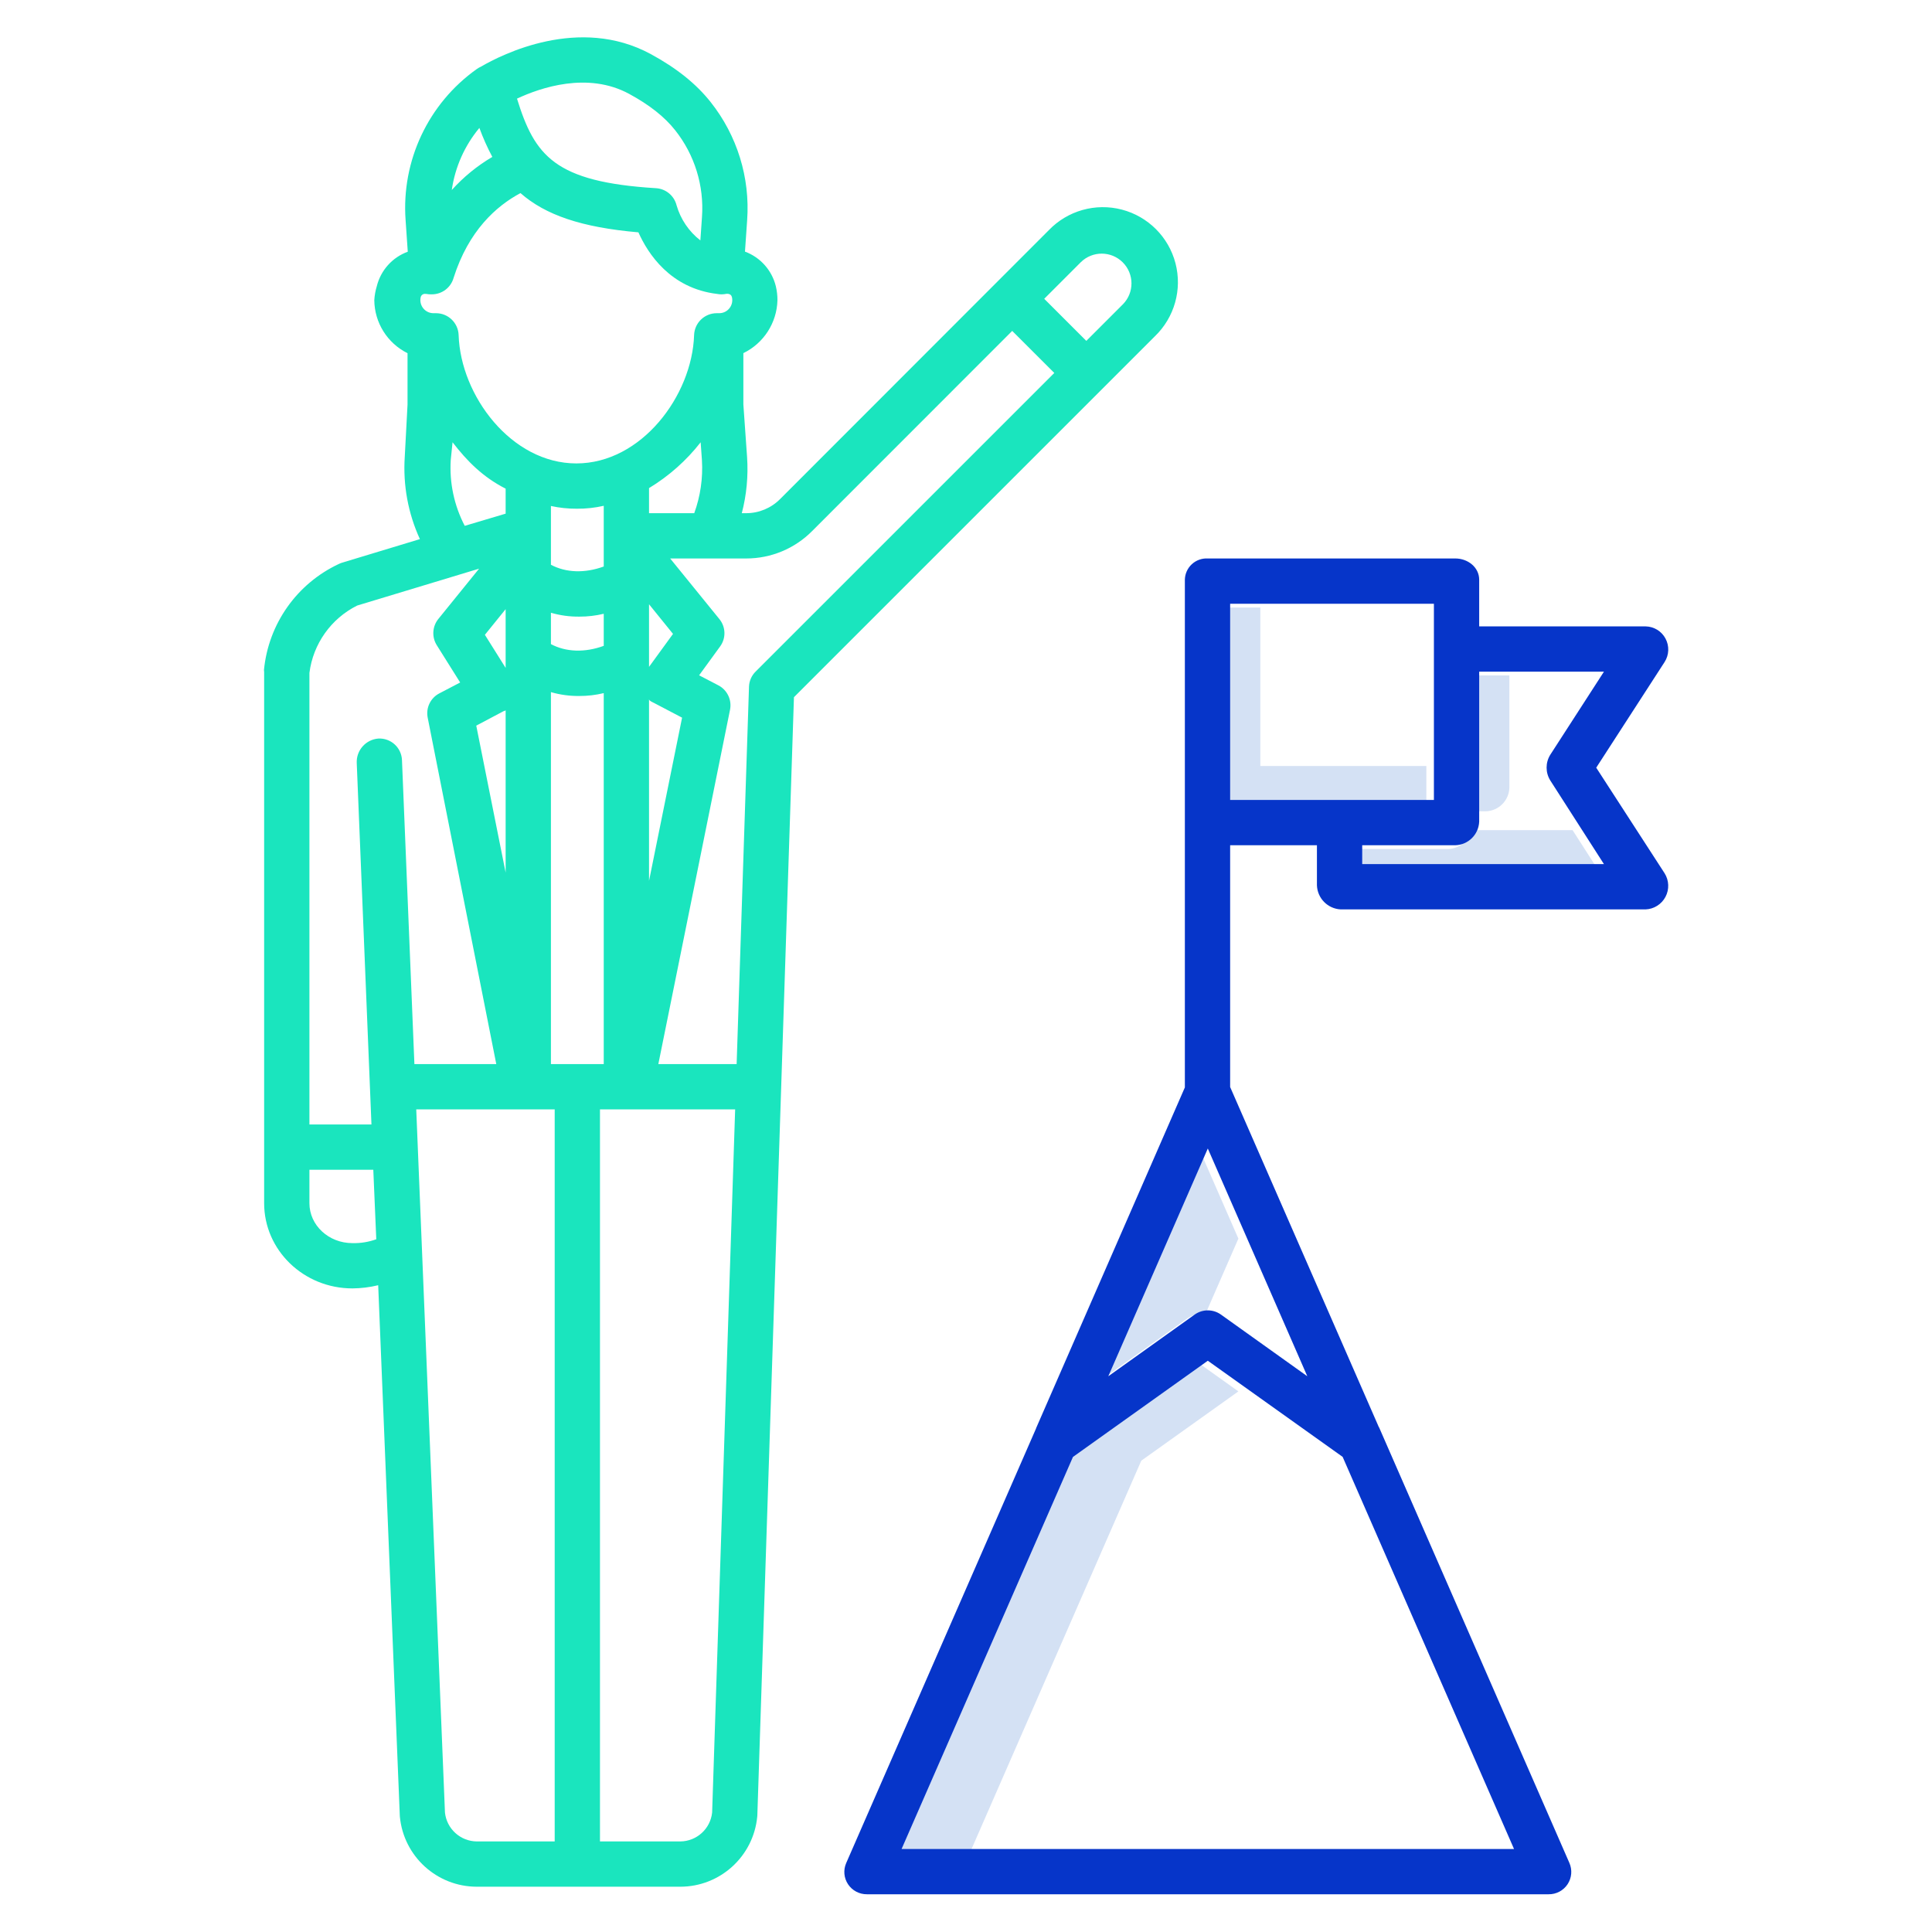
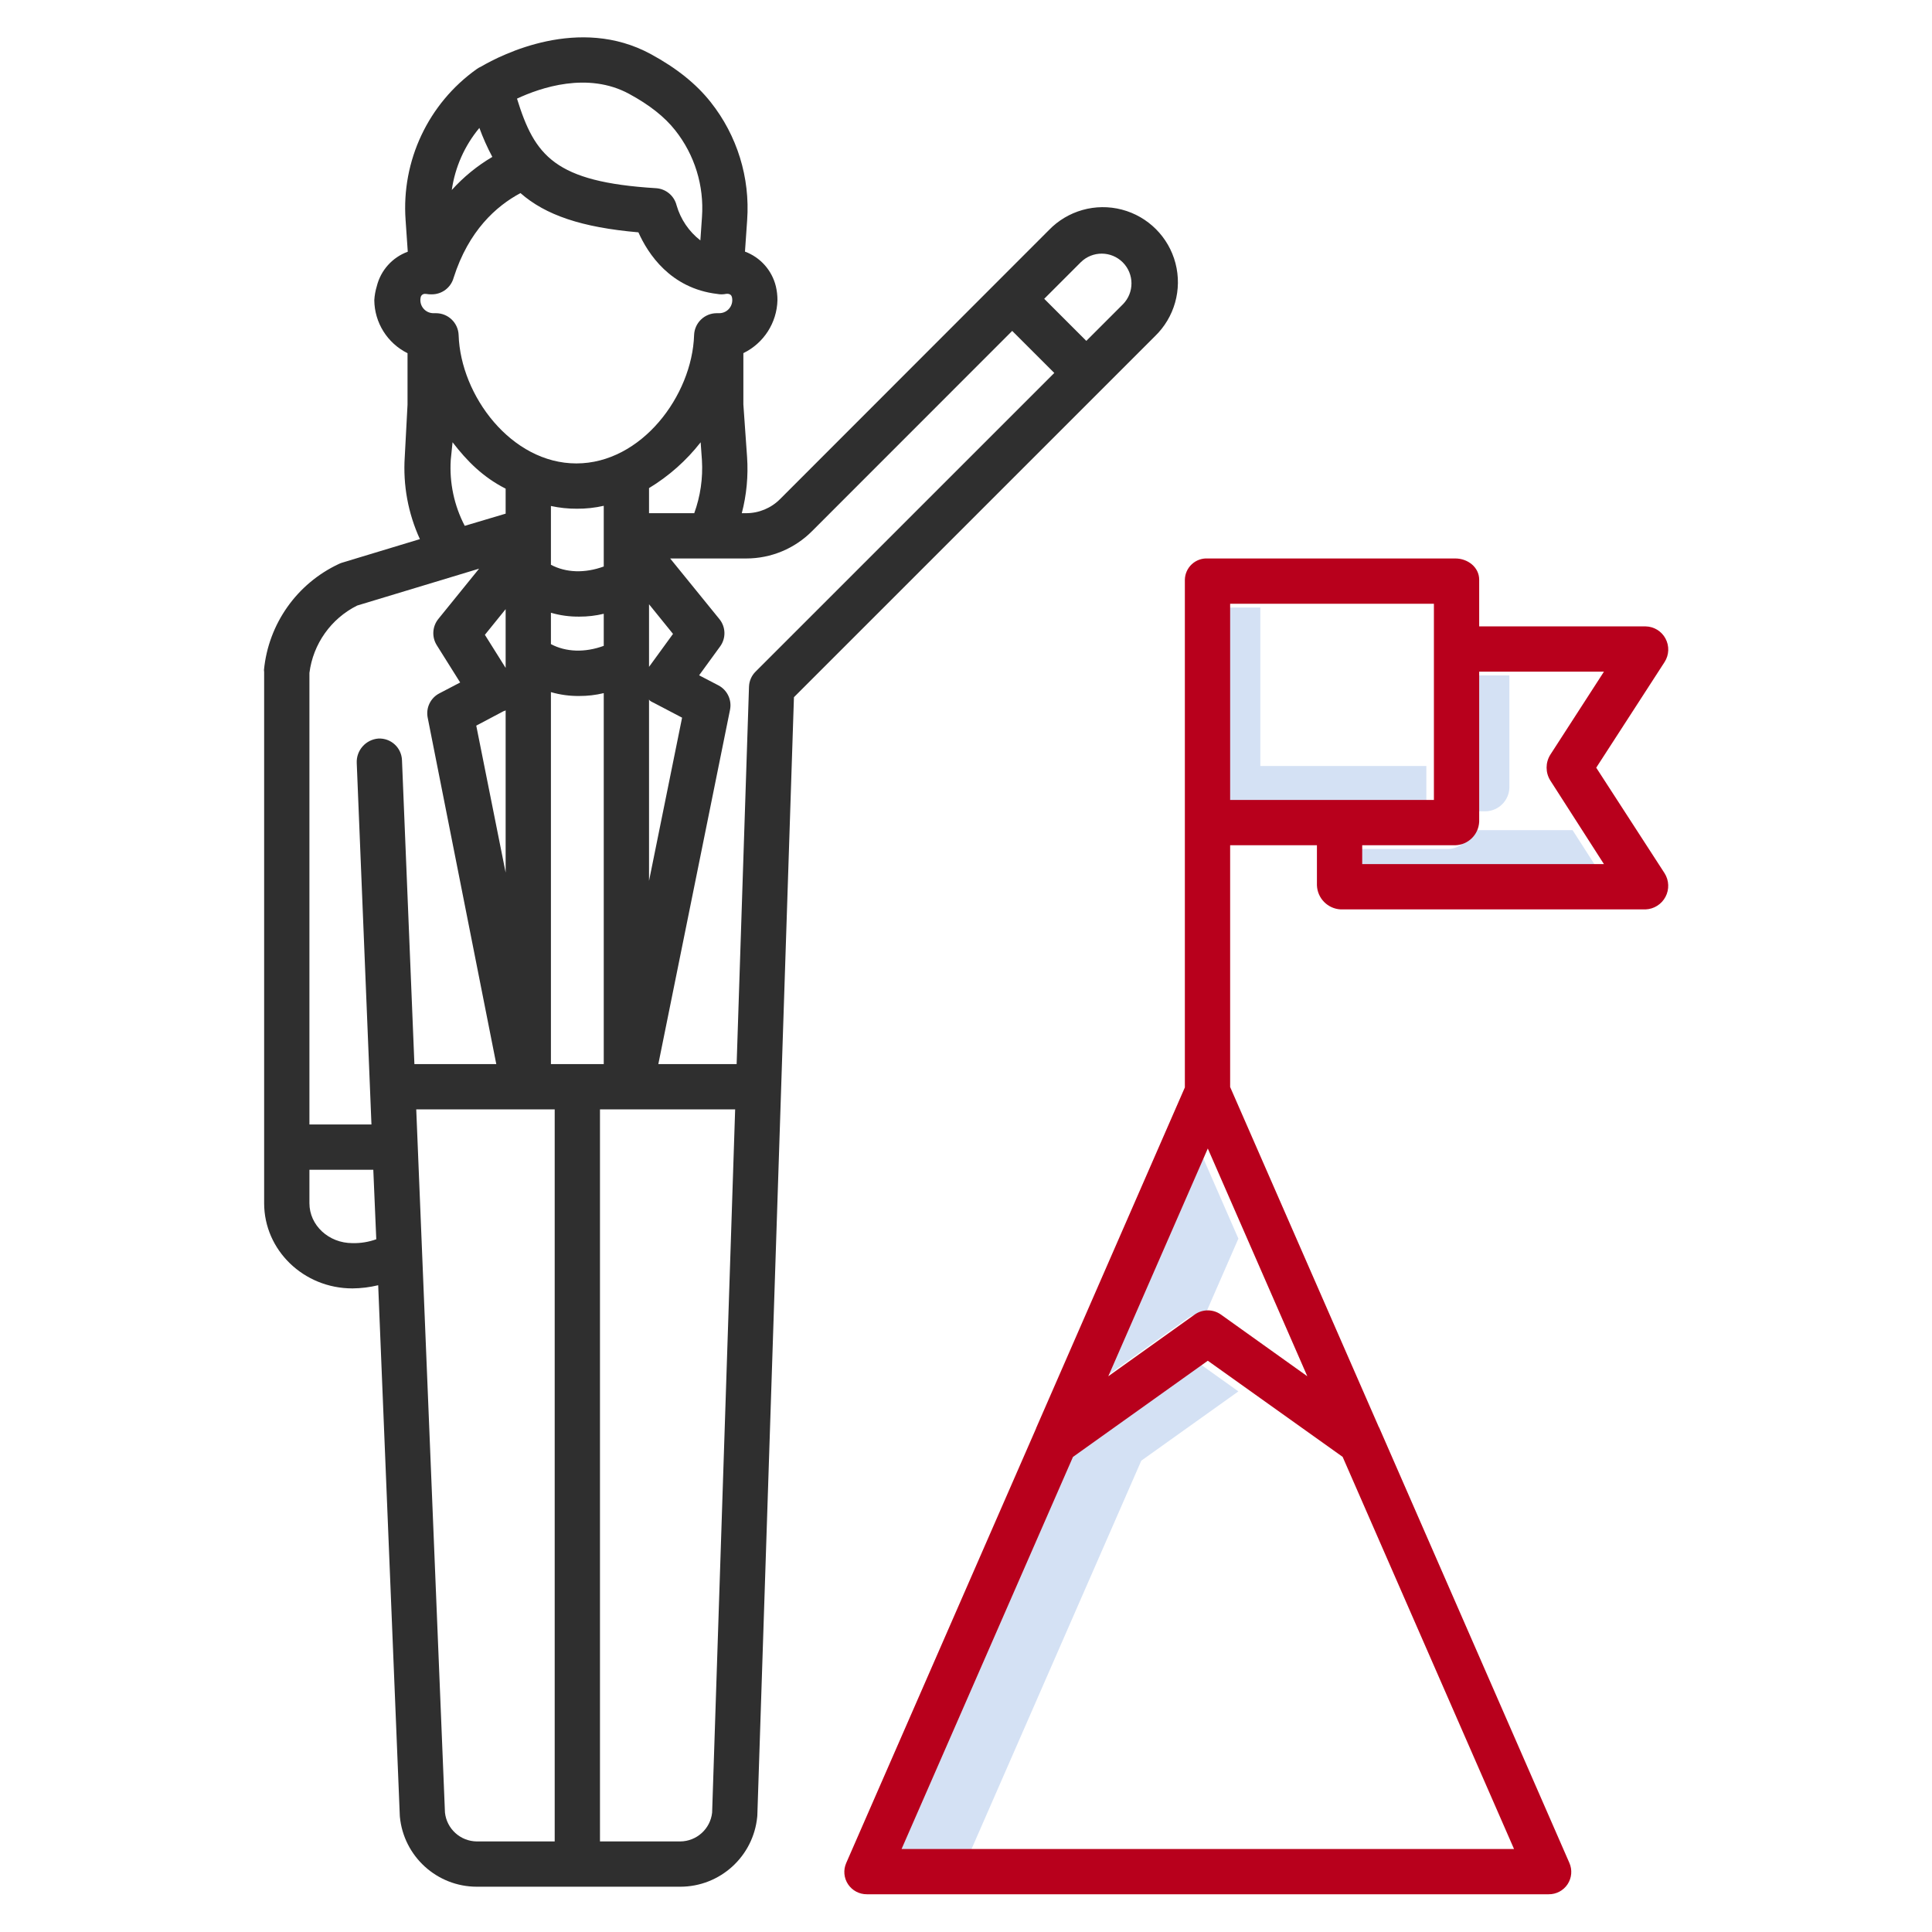
<svg xmlns="http://www.w3.org/2000/svg" id="Layer_1" data-name="Layer 1" viewBox="0 0 512 512" width="512" height="512">
  <polygon points="328.188 368.732 318.186 361.599 282.451 387.094 237.033 491 257.033 491 302.451 387.094 328.188 368.732" style="fill:#d4e1f4" />
  <path d="M319.385,348.39l8.8-20.145-10-22.89-26.37,60.359L314.7,349.371A5.981,5.981,0,0,1,319.385,348.39Z" style="fill:#d4e1f4" />
  <polygon points="334 203 334 161 324 161 324 213 378 213 378 203 334 203" style="fill:#d4e1f4" />
  <path d="M389.853,220a6.463,6.463,0,0,1-6.078,5H359v5h64.166l-6.413-10Z" style="fill:#d4e1f4" />
  <path d="M393.775,215A6.44,6.44,0,0,0,400,208.721V179H390v36Z" style="fill:#d4e1f4" />
-   <path d="M441.378,169.231A6.09,6.09,0,0,0,436.105,166H392V153.638c0-3.314-3.016-5.638-6.329-5.638H320.057A5.751,5.751,0,0,0,314,153.638V288.179l-39.352,90.138-.073.063.045.053L224.257,493.717a5.884,5.884,0,0,0,.48,5.628A5.946,5.946,0,0,0,229.759,502H410.4a5.921,5.921,0,0,0,5.5-8.313L365.535,378.418l.038-.046-.117-.059L326,288.068V224h23v10.6a6.63,6.63,0,0,0,6.312,6.4h80.793a6.251,6.251,0,0,0,5.034-9.569l-18.122-27.987,18.123-28.01A6.136,6.136,0,0,0,441.378,169.231ZM238.928,490l45.419-103.9,35.734-25.492,35.733,25.477L401.233,490Zm84.64-141.62a6,6,0,0,0-6.974,0l-22.882,16.342,26.369-60.358,26.369,60.358ZM326,160h54v52H326Zm84.831,40.033a6.433,6.433,0,0,0,0,6.781L425.062,229H361v-5h24.671A6.525,6.525,0,0,0,392,217.729V178h33.062Z" style="fill:#0635c9" />
-   <path d="M277.945,61,206.751,132.24a12.65,12.65,0,0,1-8.968,3.76h-1.2a46.291,46.291,0,0,0,1.4-14.876L197,107.185v-13.6a16.051,16.051,0,0,0,9.033-14.046,15.623,15.623,0,0,0-.43-3.688,13.131,13.131,0,0,0-8.177-9.172l.579-8.357a45.172,45.172,0,0,0-9.658-31.246c-3.839-4.855-9.037-9.024-15.889-12.744-18.954-10.288-39.475.1-45.019,3.342a6,6,0,0,0-1.088.62,45.118,45.118,0,0,0-18.865,40.027l.577,8.387a13.077,13.077,0,0,0-8.209,9.145,15.787,15.787,0,0,0-.661,3.686A15.846,15.846,0,0,0,108,93.6v13.639l-.736,13.844a45.142,45.142,0,0,0,4.013,21.789L90.612,149.13a5.666,5.666,0,0,0-.811.324,34.7,34.7,0,0,0-19.844,28.07c-.016.175.043.35.043.525V318.862c0,12.45,10.464,22.579,23.391,22.579a30.009,30.009,0,0,0,6.834-.842l5.725,140.547c0,.125.007.18.02.3A20.5,20.5,0,0,0,126.363,500h53.912a20.507,20.507,0,0,0,20.4-18.551c.014-.139.024-.245.029-.386l9.7-296.3,95.66-95.652A19.884,19.884,0,1,0,277.945,61ZM172,136v-6.648a50.567,50.567,0,0,0,13.68-12.143l.339,4.74A34.942,34.942,0,0,1,183.982,136ZM146,282V183.419a25.9,25.9,0,0,0,7.521,1.024,27.211,27.211,0,0,0,6.479-.758V282Zm6.872-147.184a31.211,31.211,0,0,0,7.128-.772v16.083c-5,1.828-10,1.671-14-.458V134.093A31.532,31.532,0,0,0,152.872,134.816ZM146,162.388a25.945,25.945,0,0,0,7.529,1.025,27.26,27.26,0,0,0,6.471-.756v8.5c-5,1.828-10,1.669-14-.459ZM134,177l-5.5-8.768,5.5-6.8Zm-.586,11.489c.149-.078.586-.165.586-.255v43.011L126.213,192.3Zm38.586-3.2c0,.435.958.809,1.512,1.1l7.247,3.8L172,233.432Zm0-8.562V160.136l6.356,7.854ZM190.1,77.9a6.006,6.006,0,0,0,.959.1h.27a6.072,6.072,0,0,0,1.115-.124c.008,0,1.259-.217,1.518.837A3.461,3.461,0,0,1,190.584,83h-.642a6.007,6.007,0,0,0-6,5.812c-.521,16.048-13.974,34-31.2,34s-30.677-17.954-31.2-34a6.006,6.006,0,0,0-6-5.811h-.668a3.471,3.471,0,0,1-3.473-3.466,3.434,3.434,0,0,1,.1-.829,1.137,1.137,0,0,1,1.22-.822,2.289,2.289,0,0,1,.3.017,5.98,5.98,0,0,0,1.117.1h.3a5.969,5.969,0,0,0,5.77-4.371c3.967-12.471,11.273-19.017,17.724-22.458,6.616,5.808,16.167,9.092,31.252,10.4C171.68,67.166,177.629,76.433,190.1,77.9ZM166.733,24.882c5.4,2.93,9.389,6.083,12.2,9.64a33.2,33.2,0,0,1,7.1,22.977l-.429,6.208a18.092,18.092,0,0,1-6.3-9.283,6,6,0,0,0-5.458-4.551c-26.885-1.647-32.146-8.6-36.836-23.734C143.221,23.231,155.76,18.926,166.733,24.882ZM127.039,33.9a60.07,60.07,0,0,0,3.432,7.682,45.664,45.664,0,0,0-10.742,8.769A33.026,33.026,0,0,1,127.039,33.9Zm-7.586,88,.479-4.7c3.862,5.028,8.068,9.25,14.068,12.3v6.624l-10.839,3.23A33.242,33.242,0,0,1,119.453,121.9ZM94.648,160.479l32.317-9.777-10.792,13.319a6,6,0,0,0-.424,6.964l6.2,9.881-5.5,2.875a5.938,5.938,0,0,0-3.108,6.437L131.521,282h-21.7l-3.291-80.551a5.96,5.96,0,0,0-6.24-5.727,6.228,6.228,0,0,0-5.75,6.49L98.439,298H82V178.328A23.228,23.228,0,0,1,94.648,160.479ZM93.391,329.441C87.081,329.441,82,324.7,82,318.862V310H98.929l.788,18.418A17.42,17.42,0,0,1,93.391,329.441Zm24.527,150.892L110.309,294H147V488H126.363A8.572,8.572,0,0,1,117.918,480.333ZM180.275,488H159V294h35.822l-6.1,186.354A8.572,8.572,0,0,1,180.275,488Zm19.973-310.024a5.89,5.89,0,0,0-1.755,4L195.216,282H174.464l19-93.9a5.968,5.968,0,0,0-3.1-6.484l-5.093-2.651,5.565-7.646a5.926,5.926,0,0,0-.188-7.254L177.6,148h20.182a24.565,24.565,0,0,0,17.453-7.276l53.008-53.031L279.4,98.836Zm97.337-97.338-9.7,9.7L276.729,79.185l9.7-9.7a7.888,7.888,0,0,1,11.155,11.155Z" style="fill:#1ae5be" />
+   <path d="M441.378,169.231A6.09,6.09,0,0,0,436.105,166H392V153.638c0-3.314-3.016-5.638-6.329-5.638H320.057A5.751,5.751,0,0,0,314,153.638V288.179l-39.352,90.138-.073.063.045.053L224.257,493.717a5.884,5.884,0,0,0,.48,5.628A5.946,5.946,0,0,0,229.759,502H410.4a5.921,5.921,0,0,0,5.5-8.313L365.535,378.418l.038-.046-.117-.059L326,288.068V224h23v10.6a6.63,6.63,0,0,0,6.312,6.4h80.793a6.251,6.251,0,0,0,5.034-9.569l-18.122-27.987,18.123-28.01A6.136,6.136,0,0,0,441.378,169.231ZM238.928,490l45.419-103.9,35.734-25.492,35.733,25.477L401.233,490Zm84.64-141.62a6,6,0,0,0-6.974,0l-22.882,16.342,26.369-60.358,26.369,60.358ZM326,160h54v52H326Zm84.831,40.033a6.433,6.433,0,0,0,0,6.781L425.062,229H361v-5h24.671A6.525,6.525,0,0,0,392,217.729V178h33.062Z" style="fill:#b8001c" />
+   <path d="M277.945,61,206.751,132.24a12.65,12.65,0,0,1-8.968,3.76h-1.2a46.291,46.291,0,0,0,1.4-14.876L197,107.185v-13.6a16.051,16.051,0,0,0,9.033-14.046,15.623,15.623,0,0,0-.43-3.688,13.131,13.131,0,0,0-8.177-9.172l.579-8.357a45.172,45.172,0,0,0-9.658-31.246c-3.839-4.855-9.037-9.024-15.889-12.744-18.954-10.288-39.475.1-45.019,3.342a6,6,0,0,0-1.088.62,45.118,45.118,0,0,0-18.865,40.027l.577,8.387a13.077,13.077,0,0,0-8.209,9.145,15.787,15.787,0,0,0-.661,3.686A15.846,15.846,0,0,0,108,93.6v13.639l-.736,13.844a45.142,45.142,0,0,0,4.013,21.789L90.612,149.13a5.666,5.666,0,0,0-.811.324,34.7,34.7,0,0,0-19.844,28.07c-.016.175.043.35.043.525V318.862c0,12.45,10.464,22.579,23.391,22.579a30.009,30.009,0,0,0,6.834-.842l5.725,140.547c0,.125.007.18.02.3A20.5,20.5,0,0,0,126.363,500h53.912a20.507,20.507,0,0,0,20.4-18.551c.014-.139.024-.245.029-.386l9.7-296.3,95.66-95.652A19.884,19.884,0,1,0,277.945,61ZM172,136v-6.648a50.567,50.567,0,0,0,13.68-12.143l.339,4.74A34.942,34.942,0,0,1,183.982,136ZM146,282V183.419a25.9,25.9,0,0,0,7.521,1.024,27.211,27.211,0,0,0,6.479-.758V282Zm6.872-147.184a31.211,31.211,0,0,0,7.128-.772v16.083c-5,1.828-10,1.671-14-.458V134.093A31.532,31.532,0,0,0,152.872,134.816ZM146,162.388a25.945,25.945,0,0,0,7.529,1.025,27.26,27.26,0,0,0,6.471-.756v8.5c-5,1.828-10,1.669-14-.459ZM134,177l-5.5-8.768,5.5-6.8Zm-.586,11.489c.149-.078.586-.165.586-.255v43.011L126.213,192.3Zm38.586-3.2c0,.435.958.809,1.512,1.1l7.247,3.8L172,233.432Zm0-8.562V160.136l6.356,7.854ZM190.1,77.9a6.006,6.006,0,0,0,.959.1h.27a6.072,6.072,0,0,0,1.115-.124c.008,0,1.259-.217,1.518.837A3.461,3.461,0,0,1,190.584,83h-.642a6.007,6.007,0,0,0-6,5.812c-.521,16.048-13.974,34-31.2,34s-30.677-17.954-31.2-34a6.006,6.006,0,0,0-6-5.811h-.668a3.471,3.471,0,0,1-3.473-3.466,3.434,3.434,0,0,1,.1-.829,1.137,1.137,0,0,1,1.22-.822,2.289,2.289,0,0,1,.3.017,5.98,5.98,0,0,0,1.117.1h.3a5.969,5.969,0,0,0,5.77-4.371c3.967-12.471,11.273-19.017,17.724-22.458,6.616,5.808,16.167,9.092,31.252,10.4C171.68,67.166,177.629,76.433,190.1,77.9ZM166.733,24.882c5.4,2.93,9.389,6.083,12.2,9.64a33.2,33.2,0,0,1,7.1,22.977l-.429,6.208a18.092,18.092,0,0,1-6.3-9.283,6,6,0,0,0-5.458-4.551c-26.885-1.647-32.146-8.6-36.836-23.734C143.221,23.231,155.76,18.926,166.733,24.882ZM127.039,33.9a60.07,60.07,0,0,0,3.432,7.682,45.664,45.664,0,0,0-10.742,8.769A33.026,33.026,0,0,1,127.039,33.9Zm-7.586,88,.479-4.7c3.862,5.028,8.068,9.25,14.068,12.3v6.624l-10.839,3.23A33.242,33.242,0,0,1,119.453,121.9ZM94.648,160.479l32.317-9.777-10.792,13.319a6,6,0,0,0-.424,6.964l6.2,9.881-5.5,2.875a5.938,5.938,0,0,0-3.108,6.437L131.521,282h-21.7l-3.291-80.551a5.96,5.96,0,0,0-6.24-5.727,6.228,6.228,0,0,0-5.75,6.49L98.439,298H82V178.328A23.228,23.228,0,0,1,94.648,160.479ZM93.391,329.441C87.081,329.441,82,324.7,82,318.862V310H98.929l.788,18.418A17.42,17.42,0,0,1,93.391,329.441Zm24.527,150.892L110.309,294H147V488H126.363A8.572,8.572,0,0,1,117.918,480.333ZM180.275,488H159V294h35.822l-6.1,186.354A8.572,8.572,0,0,1,180.275,488Zm19.973-310.024a5.89,5.89,0,0,0-1.755,4L195.216,282H174.464l19-93.9a5.968,5.968,0,0,0-3.1-6.484l-5.093-2.651,5.565-7.646a5.926,5.926,0,0,0-.188-7.254L177.6,148h20.182a24.565,24.565,0,0,0,17.453-7.276l53.008-53.031L279.4,98.836Zm97.337-97.338-9.7,9.7L276.729,79.185l9.7-9.7a7.888,7.888,0,0,1,11.155,11.155Z" style="fill:#2f2f2f" />
</svg>
